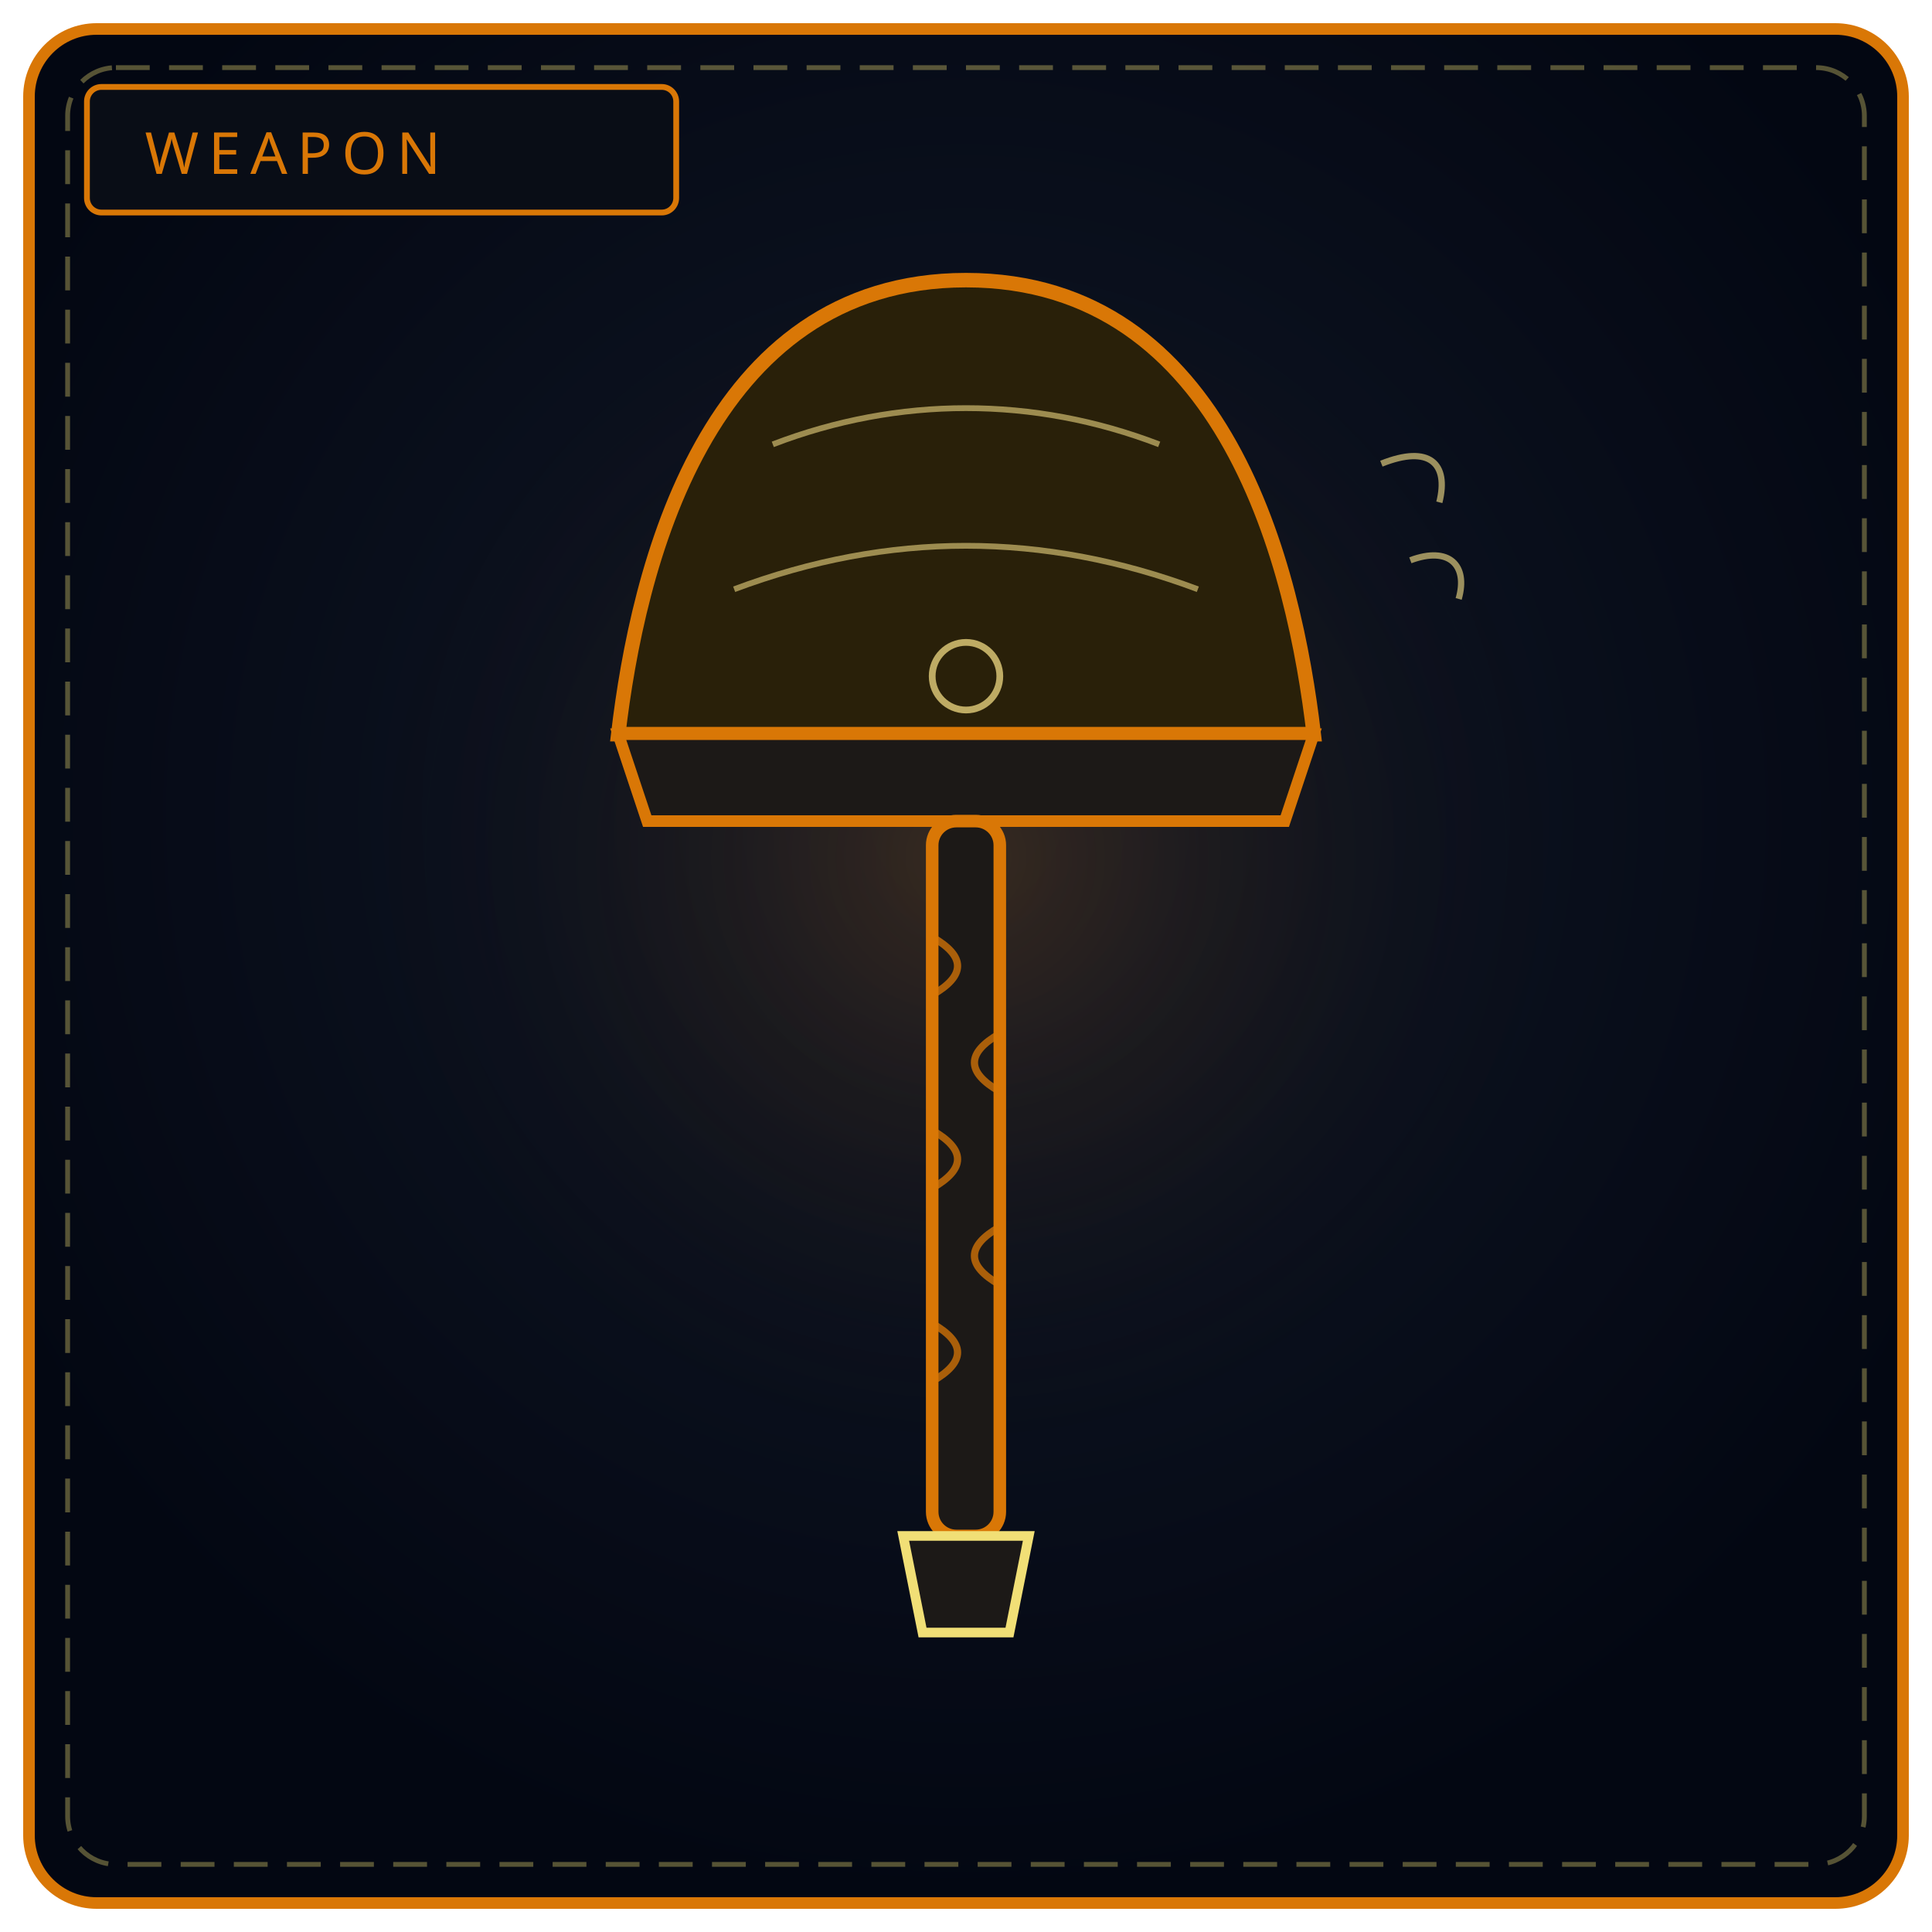
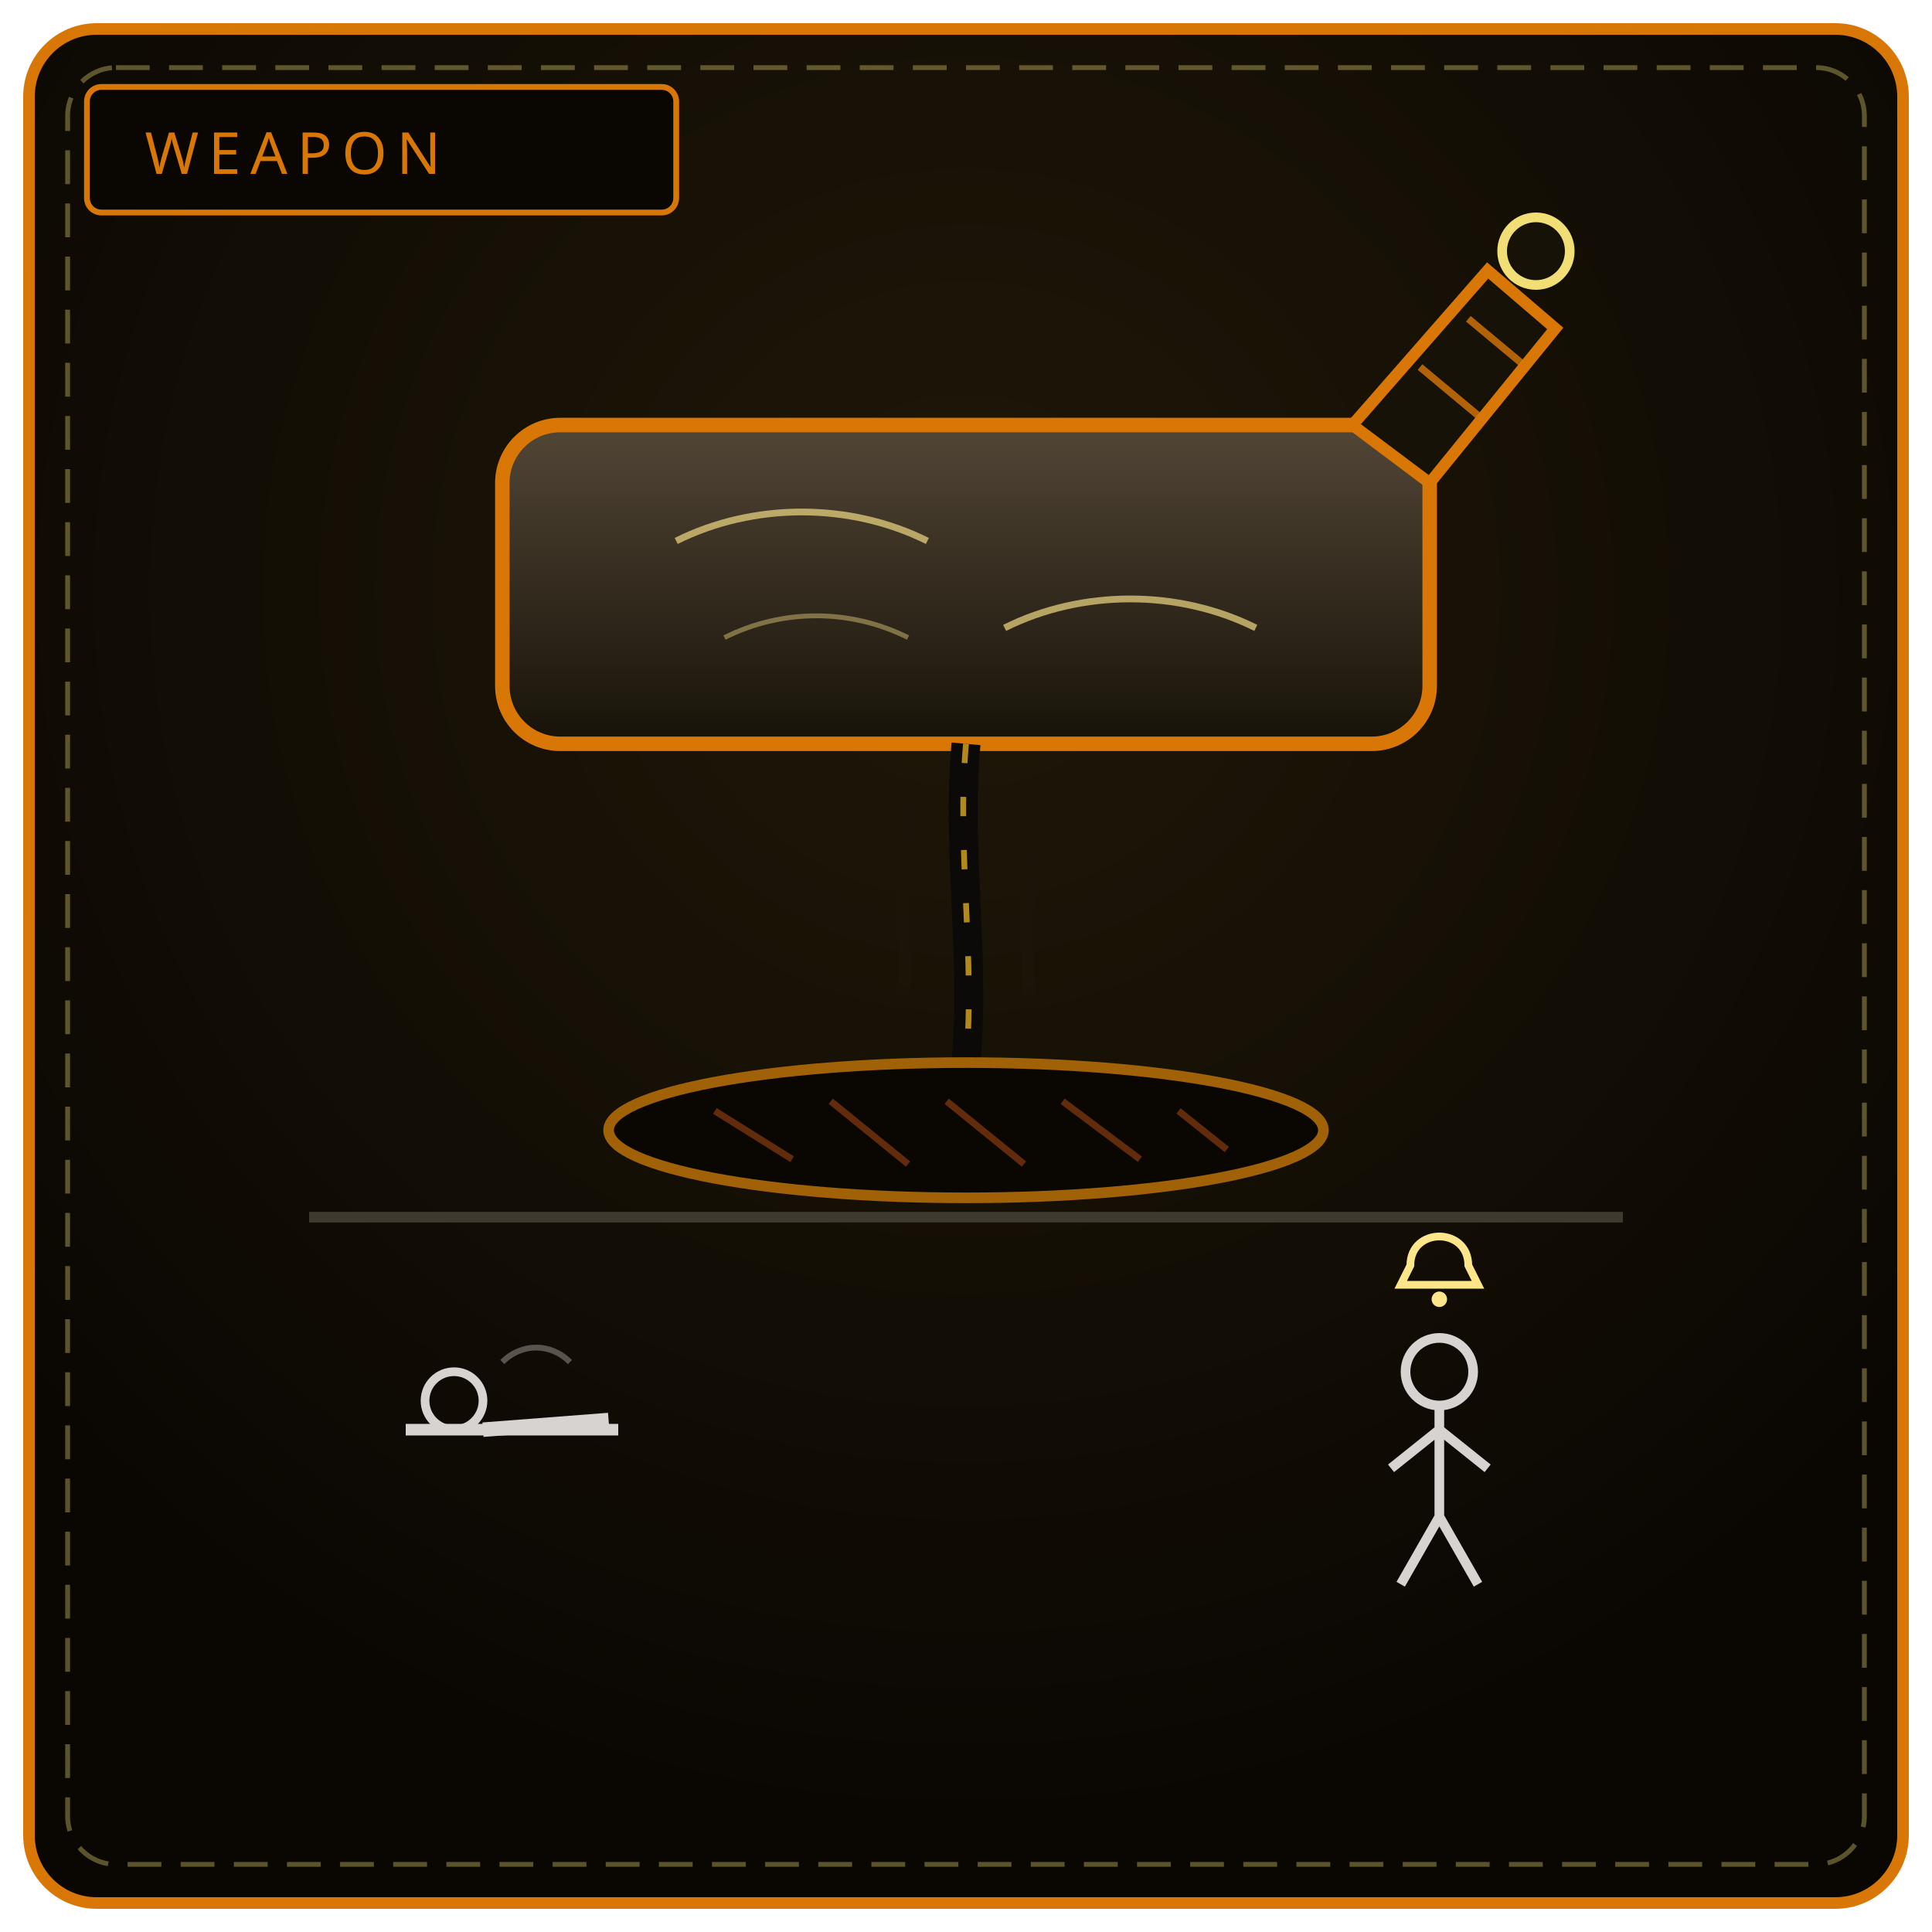
<svg xmlns="http://www.w3.org/2000/svg" viewBox="0 0 400 400" width="100%" height="100%" role="img" aria-label="THE SLEEPING MAUL">
  <defs>
-     <radialGradient id="bw157" cx="50%" cy="42%" r="58%">
-       <stop offset="0%" stop-color="#111827" />
-       <stop offset="100%" stop-color="#030712" />
+     <radialGradient id="bw157" cx="50%" cy="30%" r="66%">
+       <stop offset="0%" stop-color="#201808" />
+       <stop offset="100%" stop-color="#0a0703" />
    </radialGradient>
-     <radialGradient id="gw157" cx="50%" cy="46%" r="50%">
-       <stop offset="0%" stop-color="#d97706" stop-opacity=".2" />
-       <stop offset="100%" stop-color="#000" stop-opacity="0" />
-     </radialGradient>
+     <linearGradient id="hd157" x1="0" y1="0" x2="0" y2="1">
+       <stop offset="0" stop-color="#524636" />
+       <stop offset="1" stop-color="#171208" />
+     </linearGradient>
  </defs>
  <rect x="6" y="6" width="388" height="388" rx="14" fill="url(#bw157)" stroke="#d97706" stroke-width="2.4" />
  <rect x="14" y="14" width="372" height="372" rx="10" fill="none" stroke="#f1df76" stroke-width="1" stroke-dasharray="7 4" opacity=".35" />
-   <circle cx="200" cy="188" r="130" fill="url(#gw157)" />
-   <rect x="18" y="18" width="122" height="26" rx="3" fill="#090d16" stroke="#d97706" stroke-width="1.2" />
+   <rect x="18" y="18" width="122" height="26" rx="3" fill="#0a0703" stroke="#d97706" stroke-width="1.2" />
  <text x="30" y="36" fill="#d97706" font-family="Impact, Arial Black, sans-serif" font-size="12" letter-spacing="2">WEAPON</text>
-   <path d="M200 58 C 254 58, 268 118, 272 152 L128 152 C 132 118, 146 58, 200 58 Z" fill="#292009" stroke="#d97706" stroke-width="3" />
-   <path d="M128 152 L272 152 L266 170 L134 170 Z" fill="#1c1917" stroke="#d97706" stroke-width="2.4" />
-   <path d="M160 92 C 186 82, 214 82, 240 92 M152 122 C 184 110, 216 110, 248 122" fill="none" stroke="#fde68a" stroke-width="1.2" opacity=".55" />
-   <circle cx="200" cy="140" r="7" fill="none" stroke="#fde68a" stroke-width="1.4" opacity=".7" />
-   <path d="M286 96 C 296 92, 300 96, 298 104 M292 116 C 300 113, 304 117, 302 124" fill="none" stroke="#fde68a" stroke-width="1.3" opacity=".6" />
-   <rect x="193" y="170" width="14" height="148" rx="5" fill="#1c1917" stroke="#d97706" stroke-width="2.6" />
-   <path d="M193 194 C 200 198, 200 202, 193 206 M207 214 C 200 218, 200 222, 207 226 M193 234 C 200 238, 200 242, 193 246 M207 254 C 200 258, 200 262, 207 266 M193 274 C 200 278, 200 282, 193 286" fill="none" stroke="#d97706" stroke-width="1.5" opacity=".75" />
-   <path d="M187 318 L213 318 L209 338 L191 338 Z" fill="#1c1917" stroke="#f1df76" stroke-width="2" />
+   <rect x="104" y="88" width="192" height="66" rx="12" fill="url(#hd157)" stroke="#d97706" stroke-width="3" />
+   <path d="M140 112 C 156 104, 176 104, 192 112 M208 130 C 224 122, 244 122, 260 130" fill="none" stroke="#fde68a" stroke-width="1.4" opacity=".65" />
+   <path d="M150 132 C 162 126, 176 126, 188 132" fill="none" stroke="#fde68a" stroke-width="1" opacity=".4" />
+   <path d="M200 154 C 198 176, 202 198, 200 220" fill="none" stroke="#0c0a09" stroke-width="6" />
+   <path d="M200 154 C 198 176, 202 198, 200 220" fill="none" stroke="#fbbf24" stroke-width="1.2" stroke-dasharray="4 7" opacity=".7" />
+   <path d="M188 166 C 186 180, 188 194, 187 206 M212 166 C 214 180, 212 194, 213 206" fill="none" stroke="#1c1408" stroke-width="2.6" opacity=".7" />
+   <ellipse cx="200" cy="234" rx="74" ry="14" fill="#0a0601" stroke="#a16207" stroke-width="2.2" />
+   <path d="M148 230 L164 240 M172 228 L188 241 M196 228 L212 241 M220 228 L236 240 M244 230 L254 238" stroke="#78350f" stroke-width="1.4" opacity=".8" />
+   <path d="M64 252 L336 252" stroke="#3f3a30" stroke-width="2.2" />
+   <path d="M84 296 L128 296" stroke="#d6d3d1" stroke-width="2.4" />
+   <circle cx="94" cy="290" r="6" fill="none" stroke="#d6d3d1" stroke-width="1.8" />
+   <path d="M100 296 L126 294" stroke="#d6d3d1" stroke-width="3" />
+   <path d="M104 282 C 108 278, 114 278, 118 282" fill="none" stroke="#78716c" stroke-width="1.2" opacity=".7" />
+   <circle cx="298" cy="284" r="7" fill="none" stroke="#d6d3d1" stroke-width="2" />
+   <path d="M298 291 L298 314 M298 296 L288 304 M298 296 L308 304 M298 314 L290 328 M298 314 L306 328" stroke="#d6d3d1" stroke-width="2" />
+   <path d="M292 262 C 292 254, 304 254, 304 262 L306 266 L290 266 Z" fill="none" stroke="#fde68a" stroke-width="1.6" />
+   <circle cx="298" cy="269" r="1.6" fill="#fde68a" />
+   <path d="M280 88 L308 56 L322 68 L296 100 Z" fill="#171208" stroke="#d97706" stroke-width="2.4" />
+   <path d="M294 76 L306 86 M304 66 L316 76" stroke="#d97706" stroke-width="1.5" opacity=".8" />
+   <circle cx="318" cy="52" r="7" fill="#171208" stroke="#f1df76" stroke-width="2" />
</svg>
